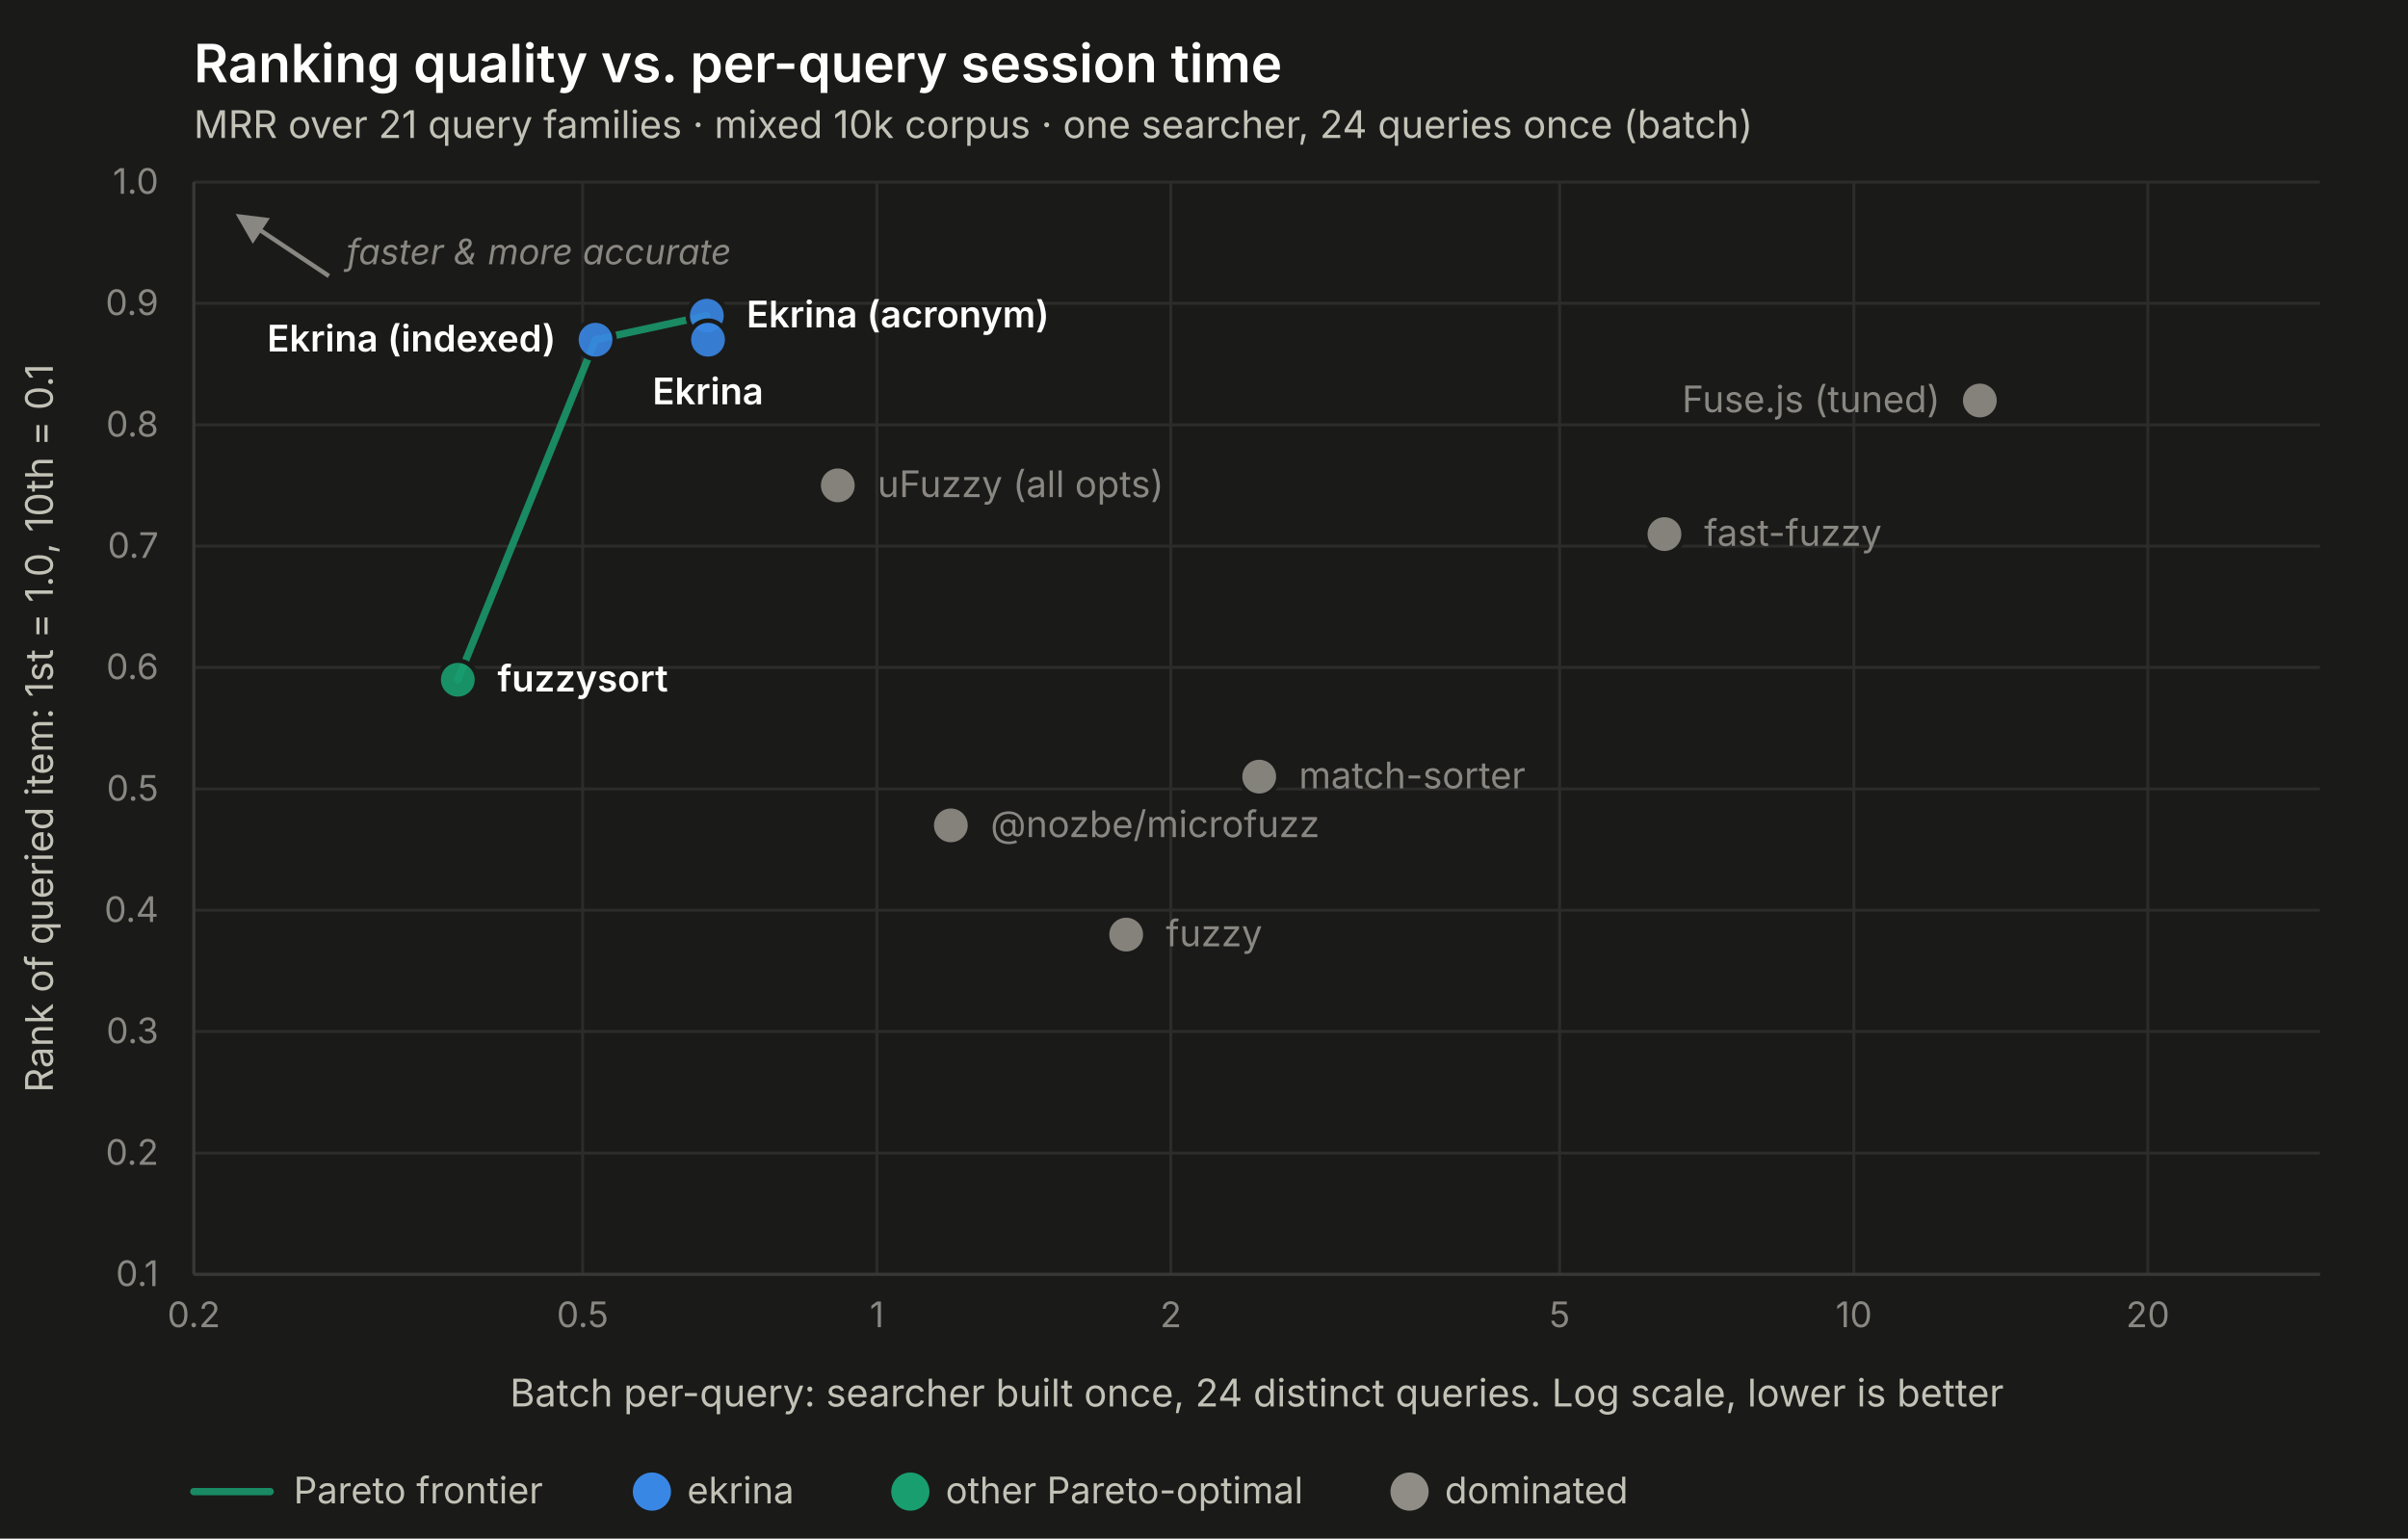
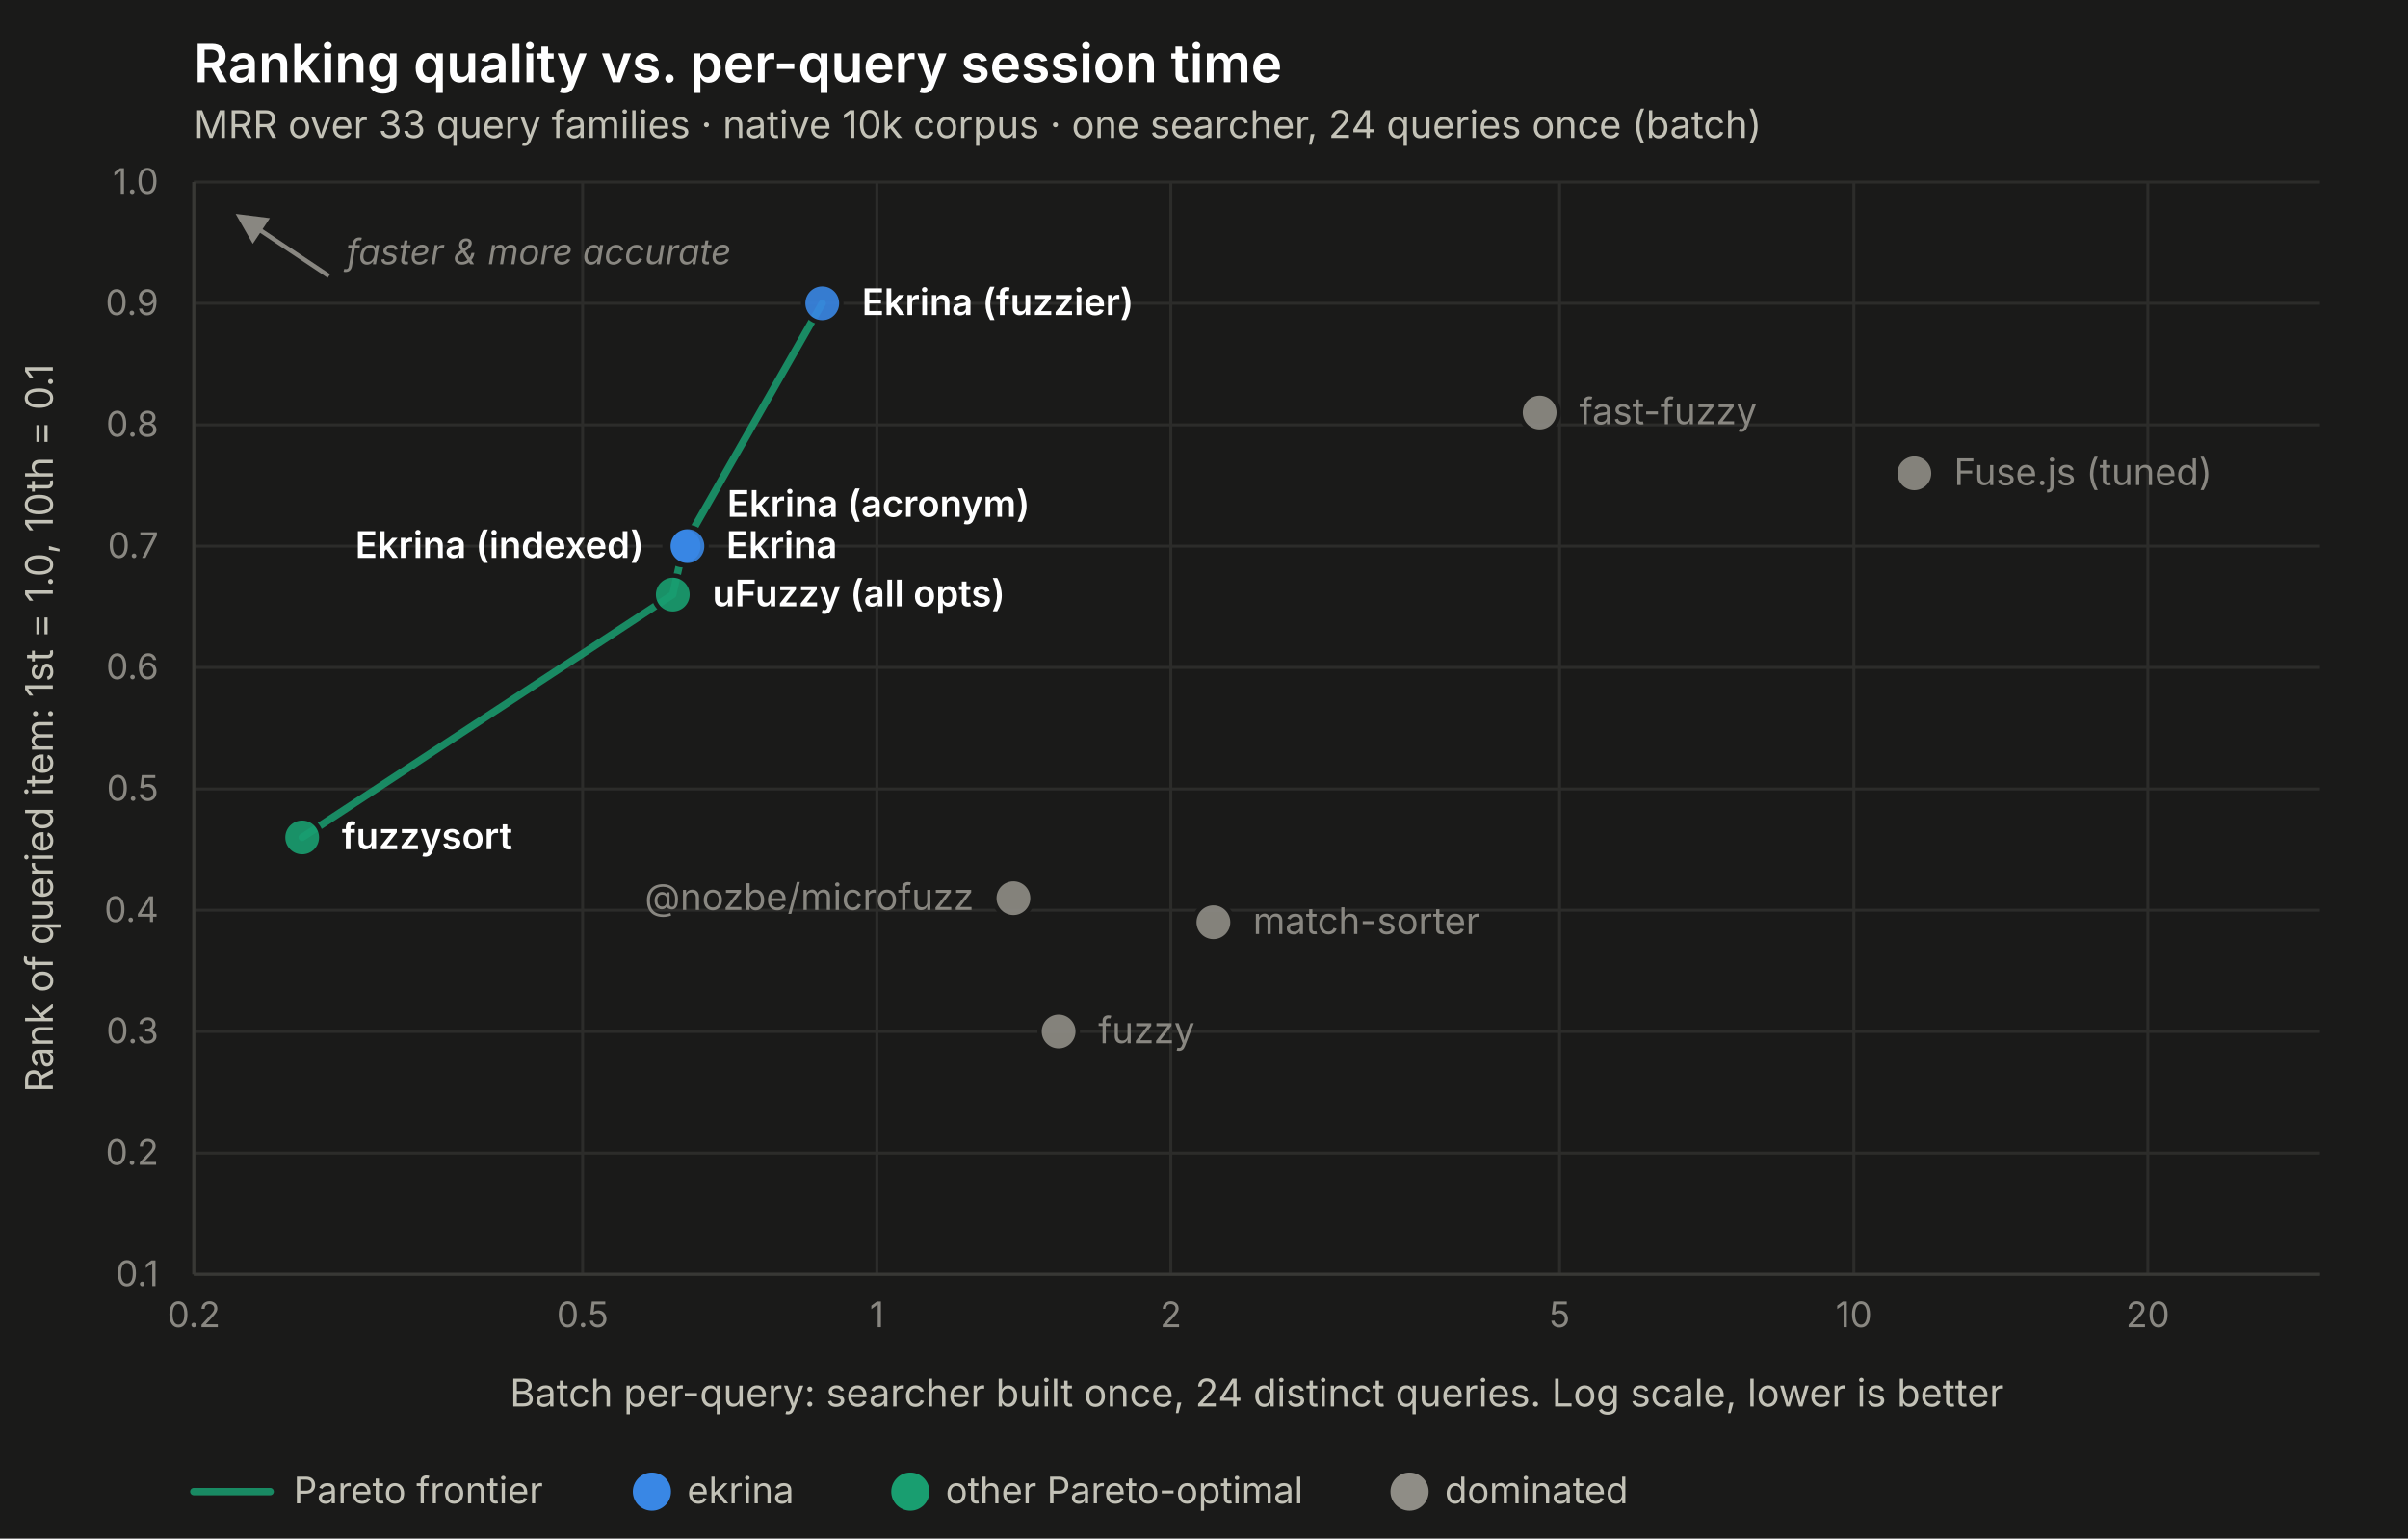
<svg xmlns="http://www.w3.org/2000/svg" viewBox="0 0 820 524" font-family="system-ui, -apple-system, 'Segoe UI', sans-serif" role="img" aria-labelledby="pareto-query-title pareto-query-desc">
  <defs>
    <marker id="arrow" viewBox="0 0 10 10" refX="8" refY="5" markerWidth="7" markerHeight="7" orient="auto-start-reverse">
      <path d="M0 0 L10 5 L0 10 z" fill="#898781" />
    </marker>
  </defs>
  <rect x="0" y="0" width="820" height="524" fill="#1a1a19" />
  <text x="66" y="28" fill="#ffffff" font-size="18" font-weight="600">Ranking quality vs. per-query session time</text>
-   <text x="66" y="47" fill="#c3c2b7" font-size="13">MRR over 21 query families · mixed 10k corpus · one searcher, 24 queries once (batch)</text>
+   <text x="66" y="47" fill="#c3c2b7" font-size="13">MRR over 33 query families · native 10k corpus · one searcher, 24 queries once (batch)</text>
  <g>
    <line x1="66" y1="62" x2="66" y2="434" stroke="#2c2c2a" />
    <line x1="198.4" y1="62" x2="198.4" y2="434" stroke="#2c2c2a" />
    <line x1="298.6" y1="62" x2="298.6" y2="434" stroke="#2c2c2a" />
    <line x1="398.7" y1="62" x2="398.7" y2="434" stroke="#2c2c2a" />
    <line x1="531.1" y1="62" x2="531.1" y2="434" stroke="#2c2c2a" />
    <line x1="631.3" y1="62" x2="631.3" y2="434" stroke="#2c2c2a" />
    <line x1="731.4" y1="62" x2="731.4" y2="434" stroke="#2c2c2a" />
    <line x1="66" y1="434" x2="790" y2="434" stroke="#2c2c2a" />
    <line x1="66" y1="392.7" x2="790" y2="392.7" stroke="#2c2c2a" />
    <line x1="66" y1="351.3" x2="790" y2="351.3" stroke="#2c2c2a" />
    <line x1="66" y1="310" x2="790" y2="310" stroke="#2c2c2a" />
    <line x1="66" y1="268.7" x2="790" y2="268.7" stroke="#2c2c2a" />
    <line x1="66" y1="227.3" x2="790" y2="227.3" stroke="#2c2c2a" />
    <line x1="66" y1="186" x2="790" y2="186" stroke="#2c2c2a" />
    <line x1="66" y1="144.7" x2="790" y2="144.7" stroke="#2c2c2a" />
    <line x1="66" y1="103.3" x2="790" y2="103.3" stroke="#2c2c2a" />
    <line x1="66" y1="62" x2="790" y2="62" stroke="#2c2c2a" />
  </g>
  <line x1="66" y1="434" x2="790" y2="434" stroke="#383835" />
  <line x1="66" y1="62" x2="66" y2="434" stroke="#383835" />
  <g>
    <text x="66" y="452" text-anchor="middle" fill="#898781" font-size="12" font-variant-numeric="tabular-nums">0.2</text>
    <text x="198.4" y="452" text-anchor="middle" fill="#898781" font-size="12" font-variant-numeric="tabular-nums">0.5</text>
    <text x="298.6" y="452" text-anchor="middle" fill="#898781" font-size="12" font-variant-numeric="tabular-nums">1</text>
    <text x="398.7" y="452" text-anchor="middle" fill="#898781" font-size="12" font-variant-numeric="tabular-nums">2</text>
    <text x="531.1" y="452" text-anchor="middle" fill="#898781" font-size="12" font-variant-numeric="tabular-nums">5</text>
    <text x="631.3" y="452" text-anchor="middle" fill="#898781" font-size="12" font-variant-numeric="tabular-nums">10</text>
    <text x="731.4" y="452" text-anchor="middle" fill="#898781" font-size="12" font-variant-numeric="tabular-nums">20</text>
  </g>
  <g>
    <text x="54" y="438" text-anchor="end" fill="#898781" font-size="12" font-variant-numeric="tabular-nums">0.1</text>
    <text x="54" y="396.7" text-anchor="end" fill="#898781" font-size="12" font-variant-numeric="tabular-nums">0.2</text>
    <text x="54" y="355.3" text-anchor="end" fill="#898781" font-size="12" font-variant-numeric="tabular-nums">0.3</text>
    <text x="54" y="314" text-anchor="end" fill="#898781" font-size="12" font-variant-numeric="tabular-nums">0.4</text>
    <text x="54" y="272.7" text-anchor="end" fill="#898781" font-size="12" font-variant-numeric="tabular-nums">0.5</text>
    <text x="54" y="231.3" text-anchor="end" fill="#898781" font-size="12" font-variant-numeric="tabular-nums">0.6</text>
    <text x="54" y="190" text-anchor="end" fill="#898781" font-size="12" font-variant-numeric="tabular-nums">0.7</text>
    <text x="54" y="148.7" text-anchor="end" fill="#898781" font-size="12" font-variant-numeric="tabular-nums">0.8</text>
    <text x="54" y="107.3" text-anchor="end" fill="#898781" font-size="12" font-variant-numeric="tabular-nums">0.9</text>
    <text x="54" y="66" text-anchor="end" fill="#898781" font-size="12" font-variant-numeric="tabular-nums">1.0</text>
  </g>
  <text x="428" y="479" text-anchor="middle" fill="#c3c2b7" font-size="13">Batch per-query: searcher built once, 24 distinct queries. Log scale, lower is better</text>
  <text transform="translate(18,248) rotate(-90)" text-anchor="middle" fill="#c3c2b7" font-size="13">Rank of queried item: 1st = 1.0, 10th = 0.1</text>
-   <path d="M155.9 231.5 L202.8 115.7 L240.7 107.5" fill="none" stroke="#199e70" stroke-width="2.5" stroke-linejoin="round" stroke-linecap="round" opacity="0.85" />
+   <path d="M102.9 285.2 L229.1 202.5 L232.8 186 L280 103.3" fill="none" stroke="#199e70" stroke-width="2.5" stroke-linejoin="round" stroke-linecap="round" opacity="0.85" />
  <g transform="translate(78,70)">
    <line x1="34" y1="24" x2="4" y2="4" stroke="#898781" stroke-width="1.5" marker-end="url(#arrow)" />
    <text x="40" y="20" fill="#898781" font-size="12" font-style="italic">faster &amp; more accurate</text>
  </g>
  <g>
-     <circle cx="240.7" cy="107.5" r="6.5" fill="#3987e5" fill-opacity="0.9" stroke="#1a1a19" stroke-width="1.5" />
-     <circle cx="241.1" cy="115.7" r="6.5" fill="#3987e5" fill-opacity="0.9" stroke="#1a1a19" stroke-width="1.5" />
-     <circle cx="202.8" cy="115.7" r="6.5" fill="#3987e5" fill-opacity="0.9" stroke="#1a1a19" stroke-width="1.5" />
-     <circle cx="674.2" cy="136.4" r="6.5" fill="#8f8d86" fill-opacity="0.9" stroke="#1a1a19" stroke-width="1.5" />
-     <circle cx="285.3" cy="165.3" r="6.5" fill="#8f8d86" fill-opacity="0.9" stroke="#1a1a19" stroke-width="1.5" />
-     <circle cx="566.8" cy="181.9" r="6.5" fill="#8f8d86" fill-opacity="0.9" stroke="#1a1a19" stroke-width="1.5" />
-     <circle cx="155.9" cy="231.5" r="6.5" fill="#199e70" fill-opacity="0.9" stroke="#1a1a19" stroke-width="1.5" />
-     <circle cx="428.8" cy="264.5" r="6.5" fill="#8f8d86" fill-opacity="0.9" stroke="#1a1a19" stroke-width="1.5" />
-     <circle cx="323.8" cy="281.1" r="6.5" fill="#8f8d86" fill-opacity="0.9" stroke="#1a1a19" stroke-width="1.5" />
-     <circle cx="383.5" cy="318.3" r="6.5" fill="#8f8d86" fill-opacity="0.9" stroke="#1a1a19" stroke-width="1.5" />
+     <circle cx="280" cy="103.3" r="6.5" fill="#3987e5" fill-opacity="0.9" stroke="#1a1a19" stroke-width="1.5" />
+     <circle cx="524.3" cy="140.5" r="6.5" fill="#8f8d86" fill-opacity="0.9" stroke="#1a1a19" stroke-width="1.5" />
+     <circle cx="651.9" cy="161.2" r="6.5" fill="#8f8d86" fill-opacity="0.9" stroke="#1a1a19" stroke-width="1.5" />
+     <circle cx="233.8" cy="186" r="6.5" fill="#3987e5" fill-opacity="0.9" stroke="#1a1a19" stroke-width="1.5" />
+     <circle cx="232.8" cy="186" r="6.5" fill="#3987e5" fill-opacity="0.9" stroke="#1a1a19" stroke-width="1.5" />
+     <circle cx="234.1" cy="186" r="6.5" fill="#3987e5" fill-opacity="0.9" stroke="#1a1a19" stroke-width="1.5" />
+     <circle cx="229.1" cy="202.5" r="6.5" fill="#199e70" fill-opacity="0.9" stroke="#1a1a19" stroke-width="1.5" />
+     <circle cx="102.9" cy="285.2" r="6.5" fill="#199e70" fill-opacity="0.9" stroke="#1a1a19" stroke-width="1.5" />
+     <circle cx="345.1" cy="305.9" r="6.5" fill="#8f8d86" fill-opacity="0.9" stroke="#1a1a19" stroke-width="1.5" />
+     <circle cx="413.2" cy="314.1" r="6.5" fill="#8f8d86" fill-opacity="0.9" stroke="#1a1a19" stroke-width="1.5" />
+     <circle cx="360.5" cy="351.3" r="6.5" fill="#8f8d86" fill-opacity="0.9" stroke="#1a1a19" stroke-width="1.5" />
  </g>
  <g>
-     <text x="254.2" y="111.5" text-anchor="start" fill="#ffffff" font-size="12.5" font-weight="600">Ekrina (acronym)</text>
-     <text x="241.1" y="137.7" text-anchor="middle" fill="#ffffff" font-size="12.5" font-weight="600">Ekrina</text>
-     <text x="189.3" y="119.7" text-anchor="end" fill="#ffffff" font-size="12.5" font-weight="600">Ekrina (indexed)</text>
-     <text x="169.4" y="235.5" text-anchor="start" fill="#ffffff" font-size="12.5" font-weight="600">fuzzysort</text>
-     <text x="660.7" y="140.4" text-anchor="end" fill="#898781" font-size="12.5">Fuse.js (tuned)</text>
-     <text x="298.8" y="169.3" text-anchor="start" fill="#898781" font-size="12.5">uFuzzy (all opts)</text>
-     <text x="580.3" y="185.9" text-anchor="start" fill="#898781" font-size="12.5">fast-fuzzy</text>
-     <text x="442.3" y="268.5" text-anchor="start" fill="#898781" font-size="12.5">match-sorter</text>
-     <text x="337.3" y="285.1" text-anchor="start" fill="#898781" font-size="12.5">@nozbe/microfuzz</text>
-     <text x="397" y="322.3" text-anchor="start" fill="#898781" font-size="12.5">fuzzy</text>
+     <text x="293.5" y="107.3" text-anchor="start" fill="#ffffff" font-size="12.5" font-weight="600">Ekrina (fuzzier)</text>
+     <text x="247.3" y="190" text-anchor="start" fill="#ffffff" font-size="12.5" font-weight="600">Ekrina</text>
+     <text x="219.3" y="190" text-anchor="end" fill="#ffffff" font-size="12.5" font-weight="600">Ekrina (indexed)</text>
+     <text x="247.6" y="176" text-anchor="start" fill="#ffffff" font-size="12.5" font-weight="600">Ekrina (acronym)</text>
+     <text x="242.6" y="206.5" text-anchor="start" fill="#ffffff" font-size="12.5" font-weight="600">uFuzzy (all opts)</text>
+     <text x="116.4" y="289.2" text-anchor="start" fill="#ffffff" font-size="12.5" font-weight="600">fuzzysort</text>
+     <text x="537.8" y="144.5" text-anchor="start" fill="#898781" font-size="12.5">fast-fuzzy</text>
+     <text x="665.4" y="165.2" text-anchor="start" fill="#898781" font-size="12.5">Fuse.js (tuned)</text>
+     <text x="331.6" y="309.9" text-anchor="end" fill="#898781" font-size="12.5">@nozbe/microfuzz</text>
+     <text x="426.7" y="318.1" text-anchor="start" fill="#898781" font-size="12.5">match-sorter</text>
+     <text x="374" y="355.3" text-anchor="start" fill="#898781" font-size="12.5">fuzzy</text>
  </g>
  <g>
    <line x1="66" y1="508" x2="92" y2="508" stroke="#199e70" stroke-width="2.5" stroke-linecap="round" opacity="0.85" />
    <text x="100" y="512" fill="#c3c2b7" font-size="12.5">Pareto frontier</text>
    <circle cx="222" cy="508" r="6.5" fill="#3987e5" />
    <text x="234" y="512" fill="#c3c2b7" font-size="12.5">ekrina</text>
    <circle cx="310" cy="508" r="6.5" fill="#199e70" />
    <text x="322" y="512" fill="#c3c2b7" font-size="12.5">other Pareto-optimal</text>
    <circle cx="480" cy="508" r="6.5" fill="#8f8d86" />
    <text x="492" y="512" fill="#c3c2b7" font-size="12.5">dominated</text>
  </g>
</svg>
